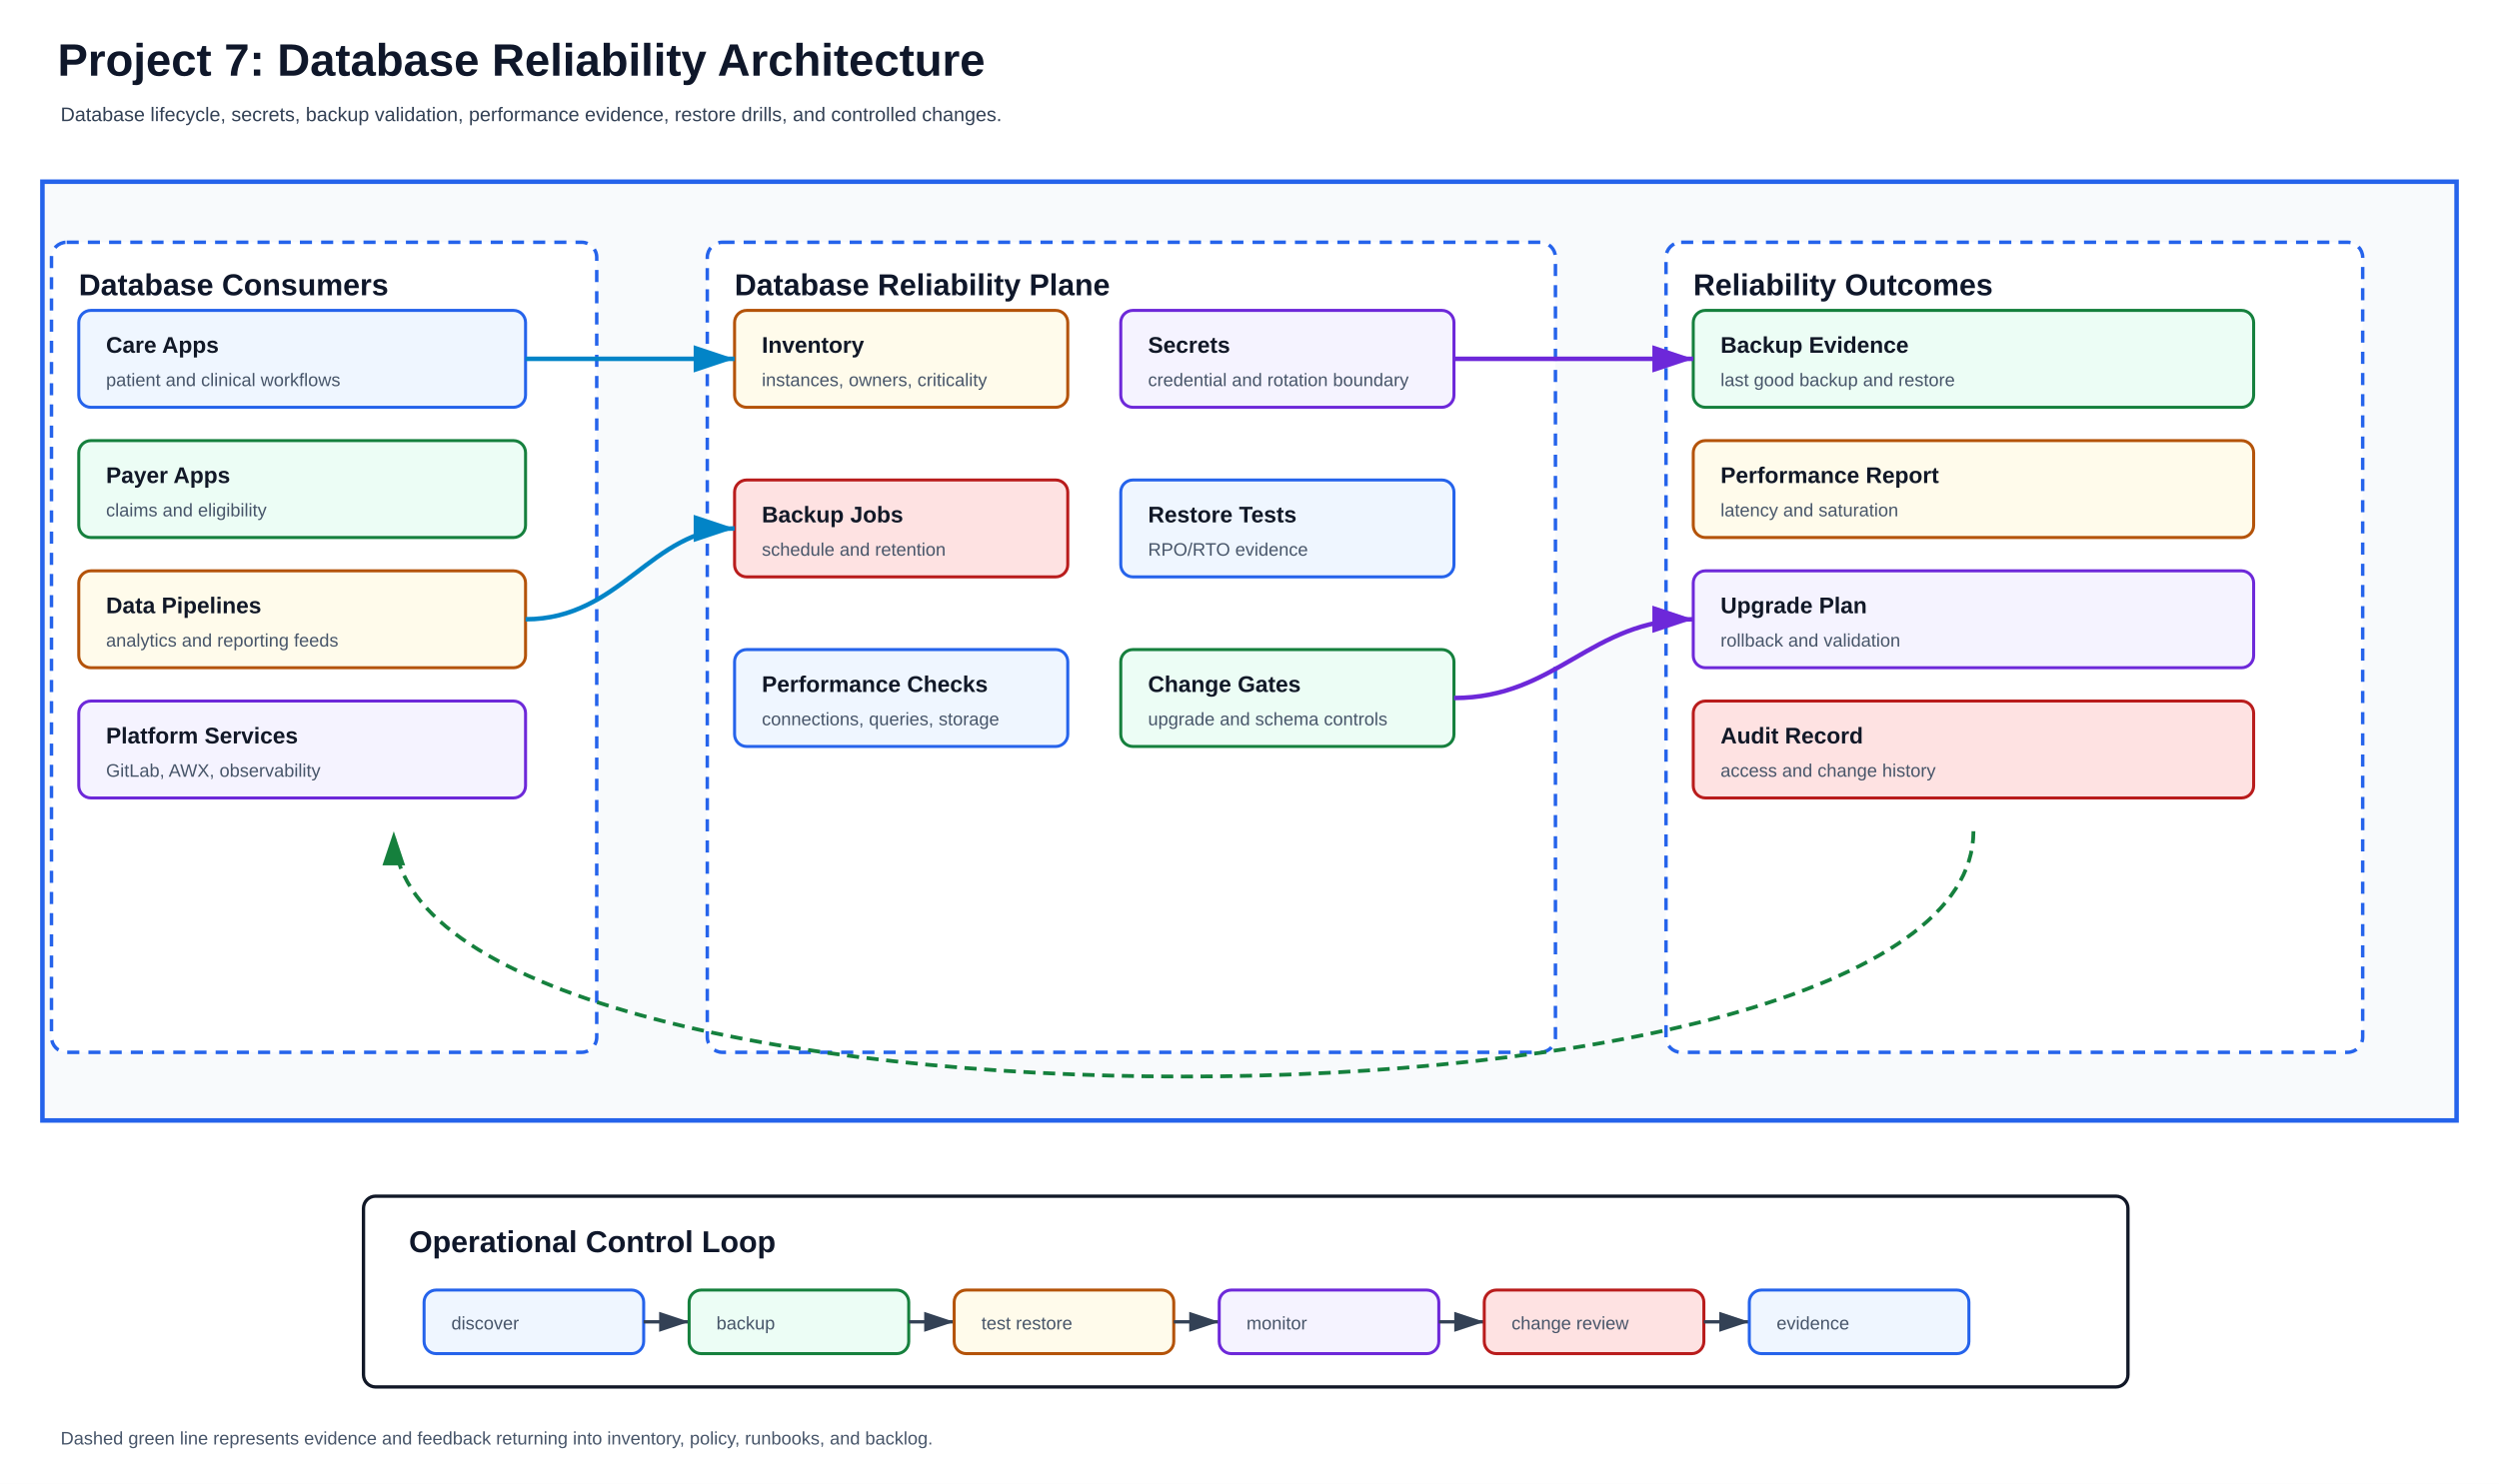
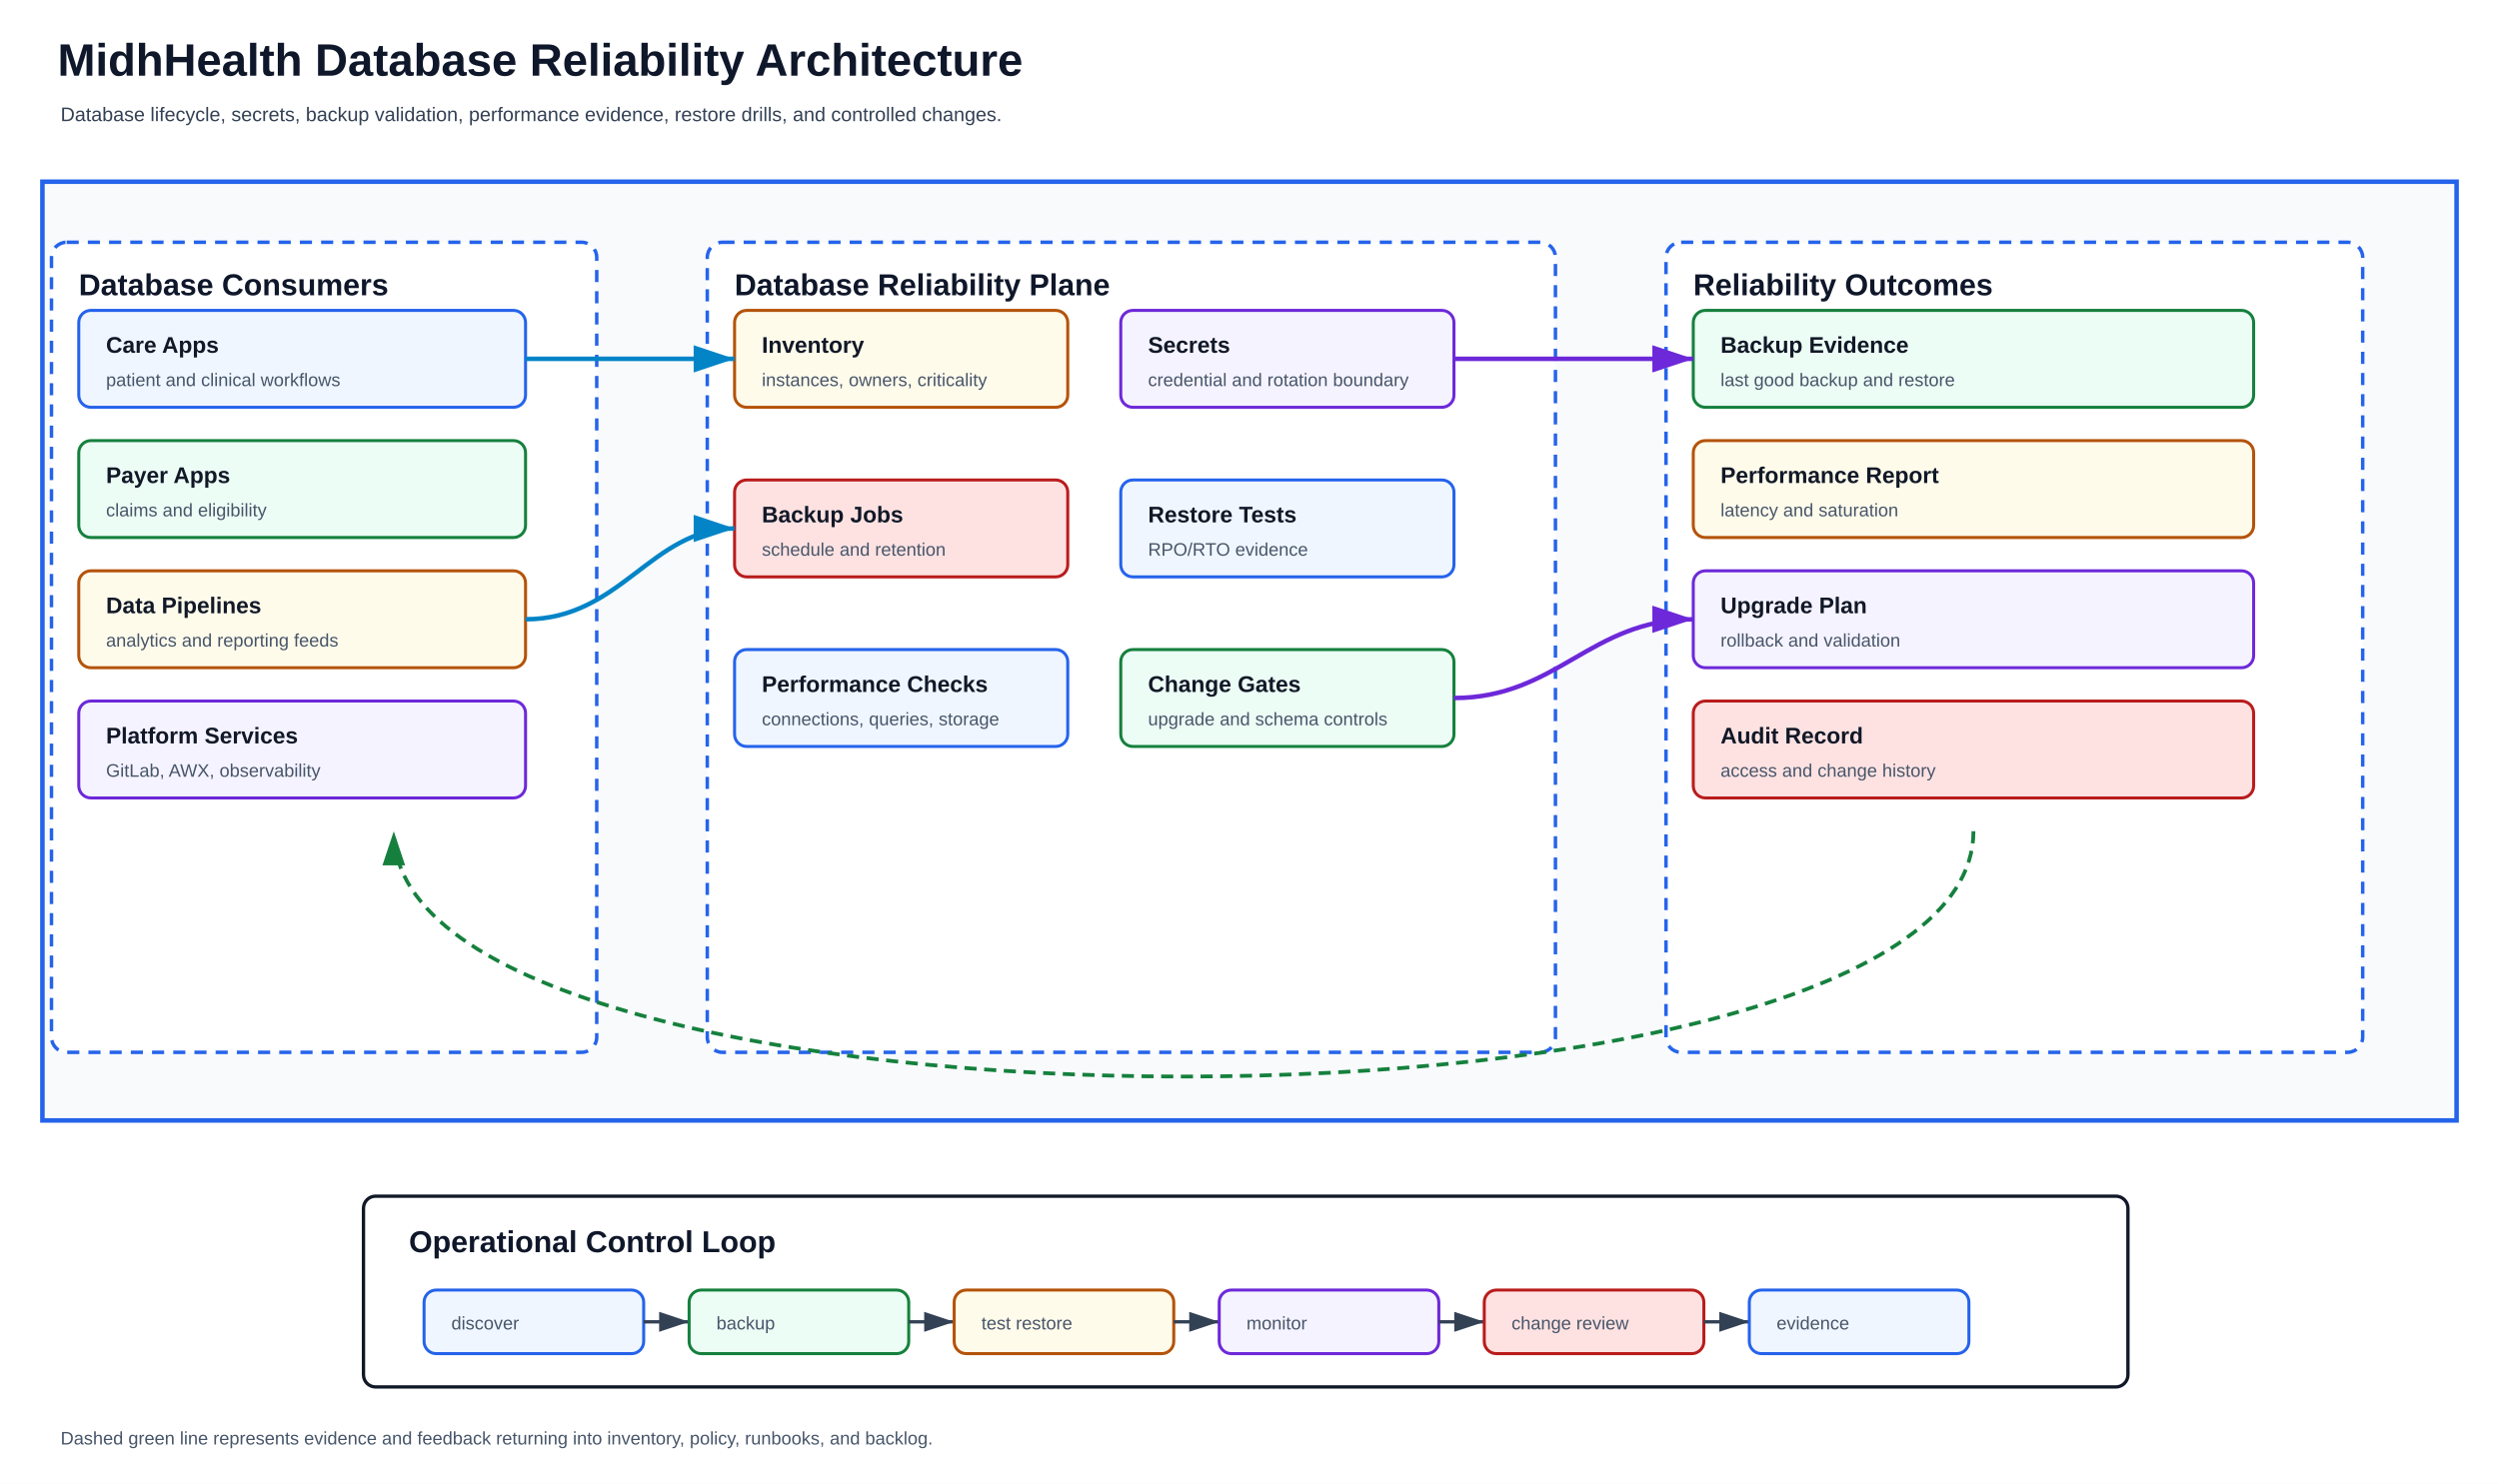
<svg xmlns="http://www.w3.org/2000/svg" width="1650" height="980" viewBox="0 0 1650 980" role="img" aria-labelledby="title desc">
  <defs>
    <style>
.bg{fill:#fff}.outer{fill:#f8fafc;stroke:#2563eb;stroke-width:3}.zone{fill:#fff;stroke:#2563eb;stroke-width:2.3;stroke-dasharray:8 6;rx:10}.panel{fill:#fff;stroke:#111827;stroke-width:2.2;rx:8}.blue{fill:#eff6ff;stroke:#2563eb;stroke-width:2;rx:8}.green{fill:#ecfdf5;stroke:#15803d;stroke-width:2;rx:8}.amber{fill:#fffbeb;stroke:#b45309;stroke-width:2;rx:8}.red{fill:#fee2e2;stroke:#b91c1c;stroke-width:2;rx:8}.purple{fill:#f5f3ff;stroke:#6d28d9;stroke-width:2;rx:8}.title{font:700 30px Arial,sans-serif;fill:#0f172a}.h1{font:700 20px Arial,sans-serif;fill:#0f172a}.h2{font:700 15px Arial,sans-serif;fill:#111827}.txt{font:13px Arial,sans-serif;fill:#334155}.small{font:12px Arial,sans-serif;fill:#475569}.flow{stroke:#334155;stroke-width:2.2;fill:none;marker-end:url(#arrow)}.ctrl{stroke:#6d28d9;stroke-width:3;fill:none;marker-end:url(#arrowP)}.data{stroke:#0284c7;stroke-width:3;fill:none;marker-end:url(#arrowB)}.evidence{stroke:#15803d;stroke-width:2.5;fill:none;stroke-dasharray:8 5;marker-end:url(#arrowG)}
</style>
    <marker id="arrow" markerWidth="10" markerHeight="10" refX="9" refY="3" orient="auto" markerUnits="strokeWidth">
      <path d="M0,0 L0,6 L9,3 z" fill="#334155" />
    </marker>
    <marker id="arrowP" markerWidth="10" markerHeight="10" refX="9" refY="3" orient="auto" markerUnits="strokeWidth">
      <path d="M0,0 L0,6 L9,3 z" fill="#6d28d9" />
    </marker>
    <marker id="arrowB" markerWidth="10" markerHeight="10" refX="9" refY="3" orient="auto" markerUnits="strokeWidth">
      <path d="M0,0 L0,6 L9,3 z" fill="#0284c7" />
    </marker>
    <marker id="arrowG" markerWidth="10" markerHeight="10" refX="9" refY="3" orient="auto" markerUnits="strokeWidth">
      <path d="M0,0 L0,6 L9,3 z" fill="#15803d" />
    </marker>
  </defs>
  <rect class="bg" width="1650" height="980" />
-   <text class="title" x="38" y="50">Project 7: Database Reliability Architecture</text>
+   <text class="title" x="38" y="50">MidhHealth Database Reliability Architecture</text>
  <text class="txt" x="40" y="80">Database lifecycle, secrets, backup validation, performance evidence, restore drills, and controlled changes.</text>
  <rect class="outer" x="28" y="120" width="1594" height="620" />
  <rect class="zone" x="34" y="160" width="360" height="535" />
  <text class="h1" x="52" y="195">Database Consumers</text>
  <rect class="zone" x="467" y="160" width="560" height="535" />
  <text class="h1" x="485" y="195">Database Reliability Plane</text>
  <rect class="zone" x="1100" y="160" width="460" height="535" />
  <text class="h1" x="1118" y="195">Reliability Outcomes</text>
  <rect class="blue" x="52" y="205" width="295" height="64" />
  <text class="h2" x="70" y="233">Care Apps</text>
  <text class="small" x="70" y="255">patient and clinical workflows</text>
  <rect class="green" x="52" y="291" width="295" height="64" />
  <text class="h2" x="70" y="319">Payer Apps</text>
  <text class="small" x="70" y="341">claims and eligibility</text>
  <rect class="amber" x="52" y="377" width="295" height="64" />
  <text class="h2" x="70" y="405">Data Pipelines</text>
  <text class="small" x="70" y="427">analytics and reporting feeds</text>
  <rect class="purple" x="52" y="463" width="295" height="64" />
  <text class="h2" x="70" y="491">Platform Services</text>
  <text class="small" x="70" y="513">GitLab, AWX, observability</text>
  <rect class="amber" x="485" y="205" width="220" height="64" />
  <text class="h2" x="503" y="233">Inventory</text>
  <text class="small" x="503" y="255">instances, owners, criticality</text>
  <rect class="purple" x="740" y="205" width="220" height="64" />
  <text class="h2" x="758" y="233">Secrets</text>
  <text class="small" x="758" y="255">credential and rotation boundary</text>
  <rect class="red" x="485" y="317" width="220" height="64" />
  <text class="h2" x="503" y="345">Backup Jobs</text>
  <text class="small" x="503" y="367">schedule and retention</text>
  <rect class="blue" x="740" y="317" width="220" height="64" />
  <text class="h2" x="758" y="345">Restore Tests</text>
  <text class="small" x="758" y="367">RPO/RTO evidence</text>
  <rect class="blue" x="485" y="429" width="220" height="64" />
  <text class="h2" x="503" y="457">Performance Checks</text>
  <text class="small" x="503" y="479">connections, queries, storage</text>
  <rect class="green" x="740" y="429" width="220" height="64" />
  <text class="h2" x="758" y="457">Change Gates</text>
  <text class="small" x="758" y="479">upgrade and schema controls</text>
  <rect class="green" x="1118" y="205" width="370" height="64" />
  <text class="h2" x="1136" y="233">Backup Evidence</text>
  <text class="small" x="1136" y="255">last good backup and restore</text>
  <rect class="amber" x="1118" y="291" width="370" height="64" />
  <text class="h2" x="1136" y="319">Performance Report</text>
  <text class="small" x="1136" y="341">latency and saturation</text>
  <rect class="purple" x="1118" y="377" width="370" height="64" />
  <text class="h2" x="1136" y="405">Upgrade Plan</text>
  <text class="small" x="1136" y="427">rollback and validation</text>
  <rect class="red" x="1118" y="463" width="370" height="64" />
  <text class="h2" x="1136" y="491">Audit Record</text>
  <text class="small" x="1136" y="513">access and change history</text>
  <path class="data" d="M347 237 C410 237 430 237 485 237" />
  <path class="data" d="M347 409 C410 409 430 349 485 349" />
  <path class="ctrl" d="M960 237 C1028 237 1050 237 1118 237" />
  <path class="ctrl" d="M960 461 C1028 461 1050 409 1118 409" />
  <path class="evidence" d="M1303 549 C1303 765 260 765 260 549" />
  <rect class="panel" x="240" y="790" width="1165" height="126" />
  <text class="h1" x="270" y="827">Operational Control Loop</text>
  <rect class="blue" x="280" y="852" width="145" height="42" />
  <text class="small" x="298" y="878">discover</text>
  <path class="flow" d="M425 873 L455 873" />
  <rect class="green" x="455" y="852" width="145" height="42" />
  <text class="small" x="473" y="878">backup</text>
  <path class="flow" d="M600 873 L630 873" />
  <rect class="amber" x="630" y="852" width="145" height="42" />
  <text class="small" x="648" y="878">test restore</text>
  <path class="flow" d="M775 873 L805 873" />
  <rect class="purple" x="805" y="852" width="145" height="42" />
  <text class="small" x="823" y="878">monitor</text>
  <path class="flow" d="M950 873 L980 873" />
  <rect class="red" x="980" y="852" width="145" height="42" />
  <text class="small" x="998" y="878">change review</text>
  <path class="flow" d="M1125 873 L1155 873" />
  <rect class="blue" x="1155" y="852" width="145" height="42" />
  <text class="small" x="1173" y="878">evidence</text>
  <text class="small" x="40" y="954">Dashed green line represents evidence and feedback returning into inventory, policy, runbooks, and backlog.</text>
</svg>
